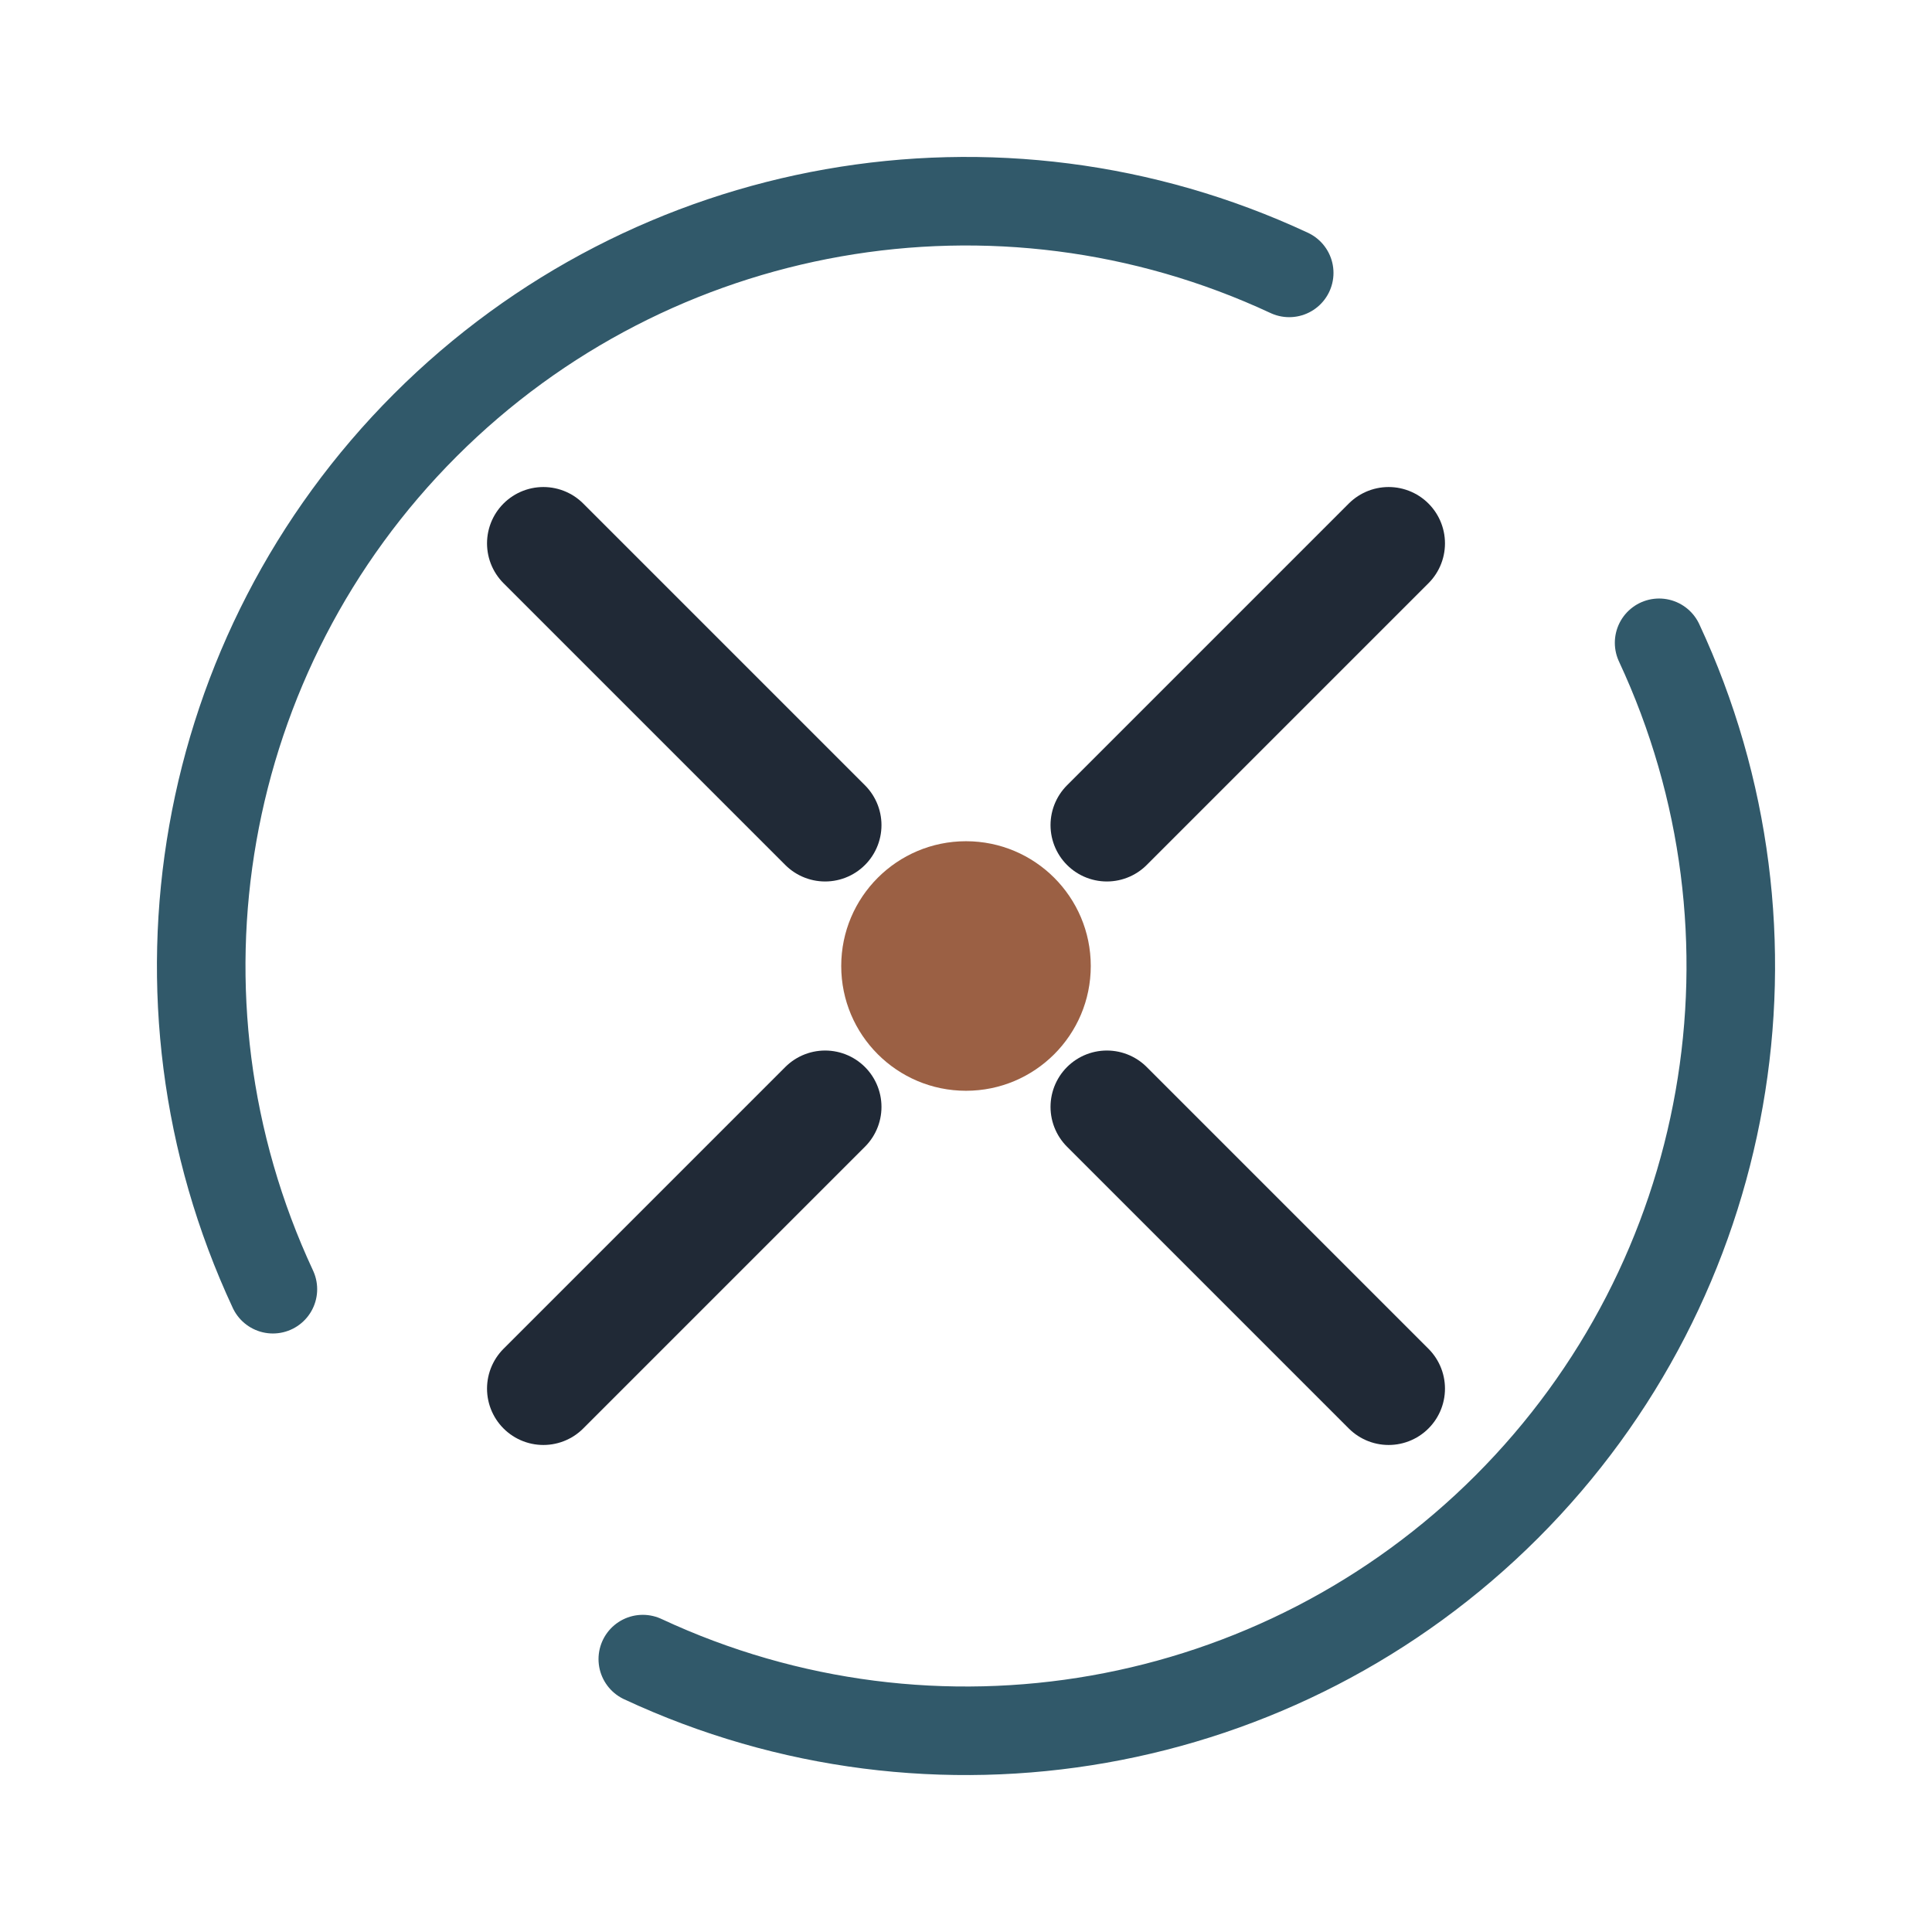
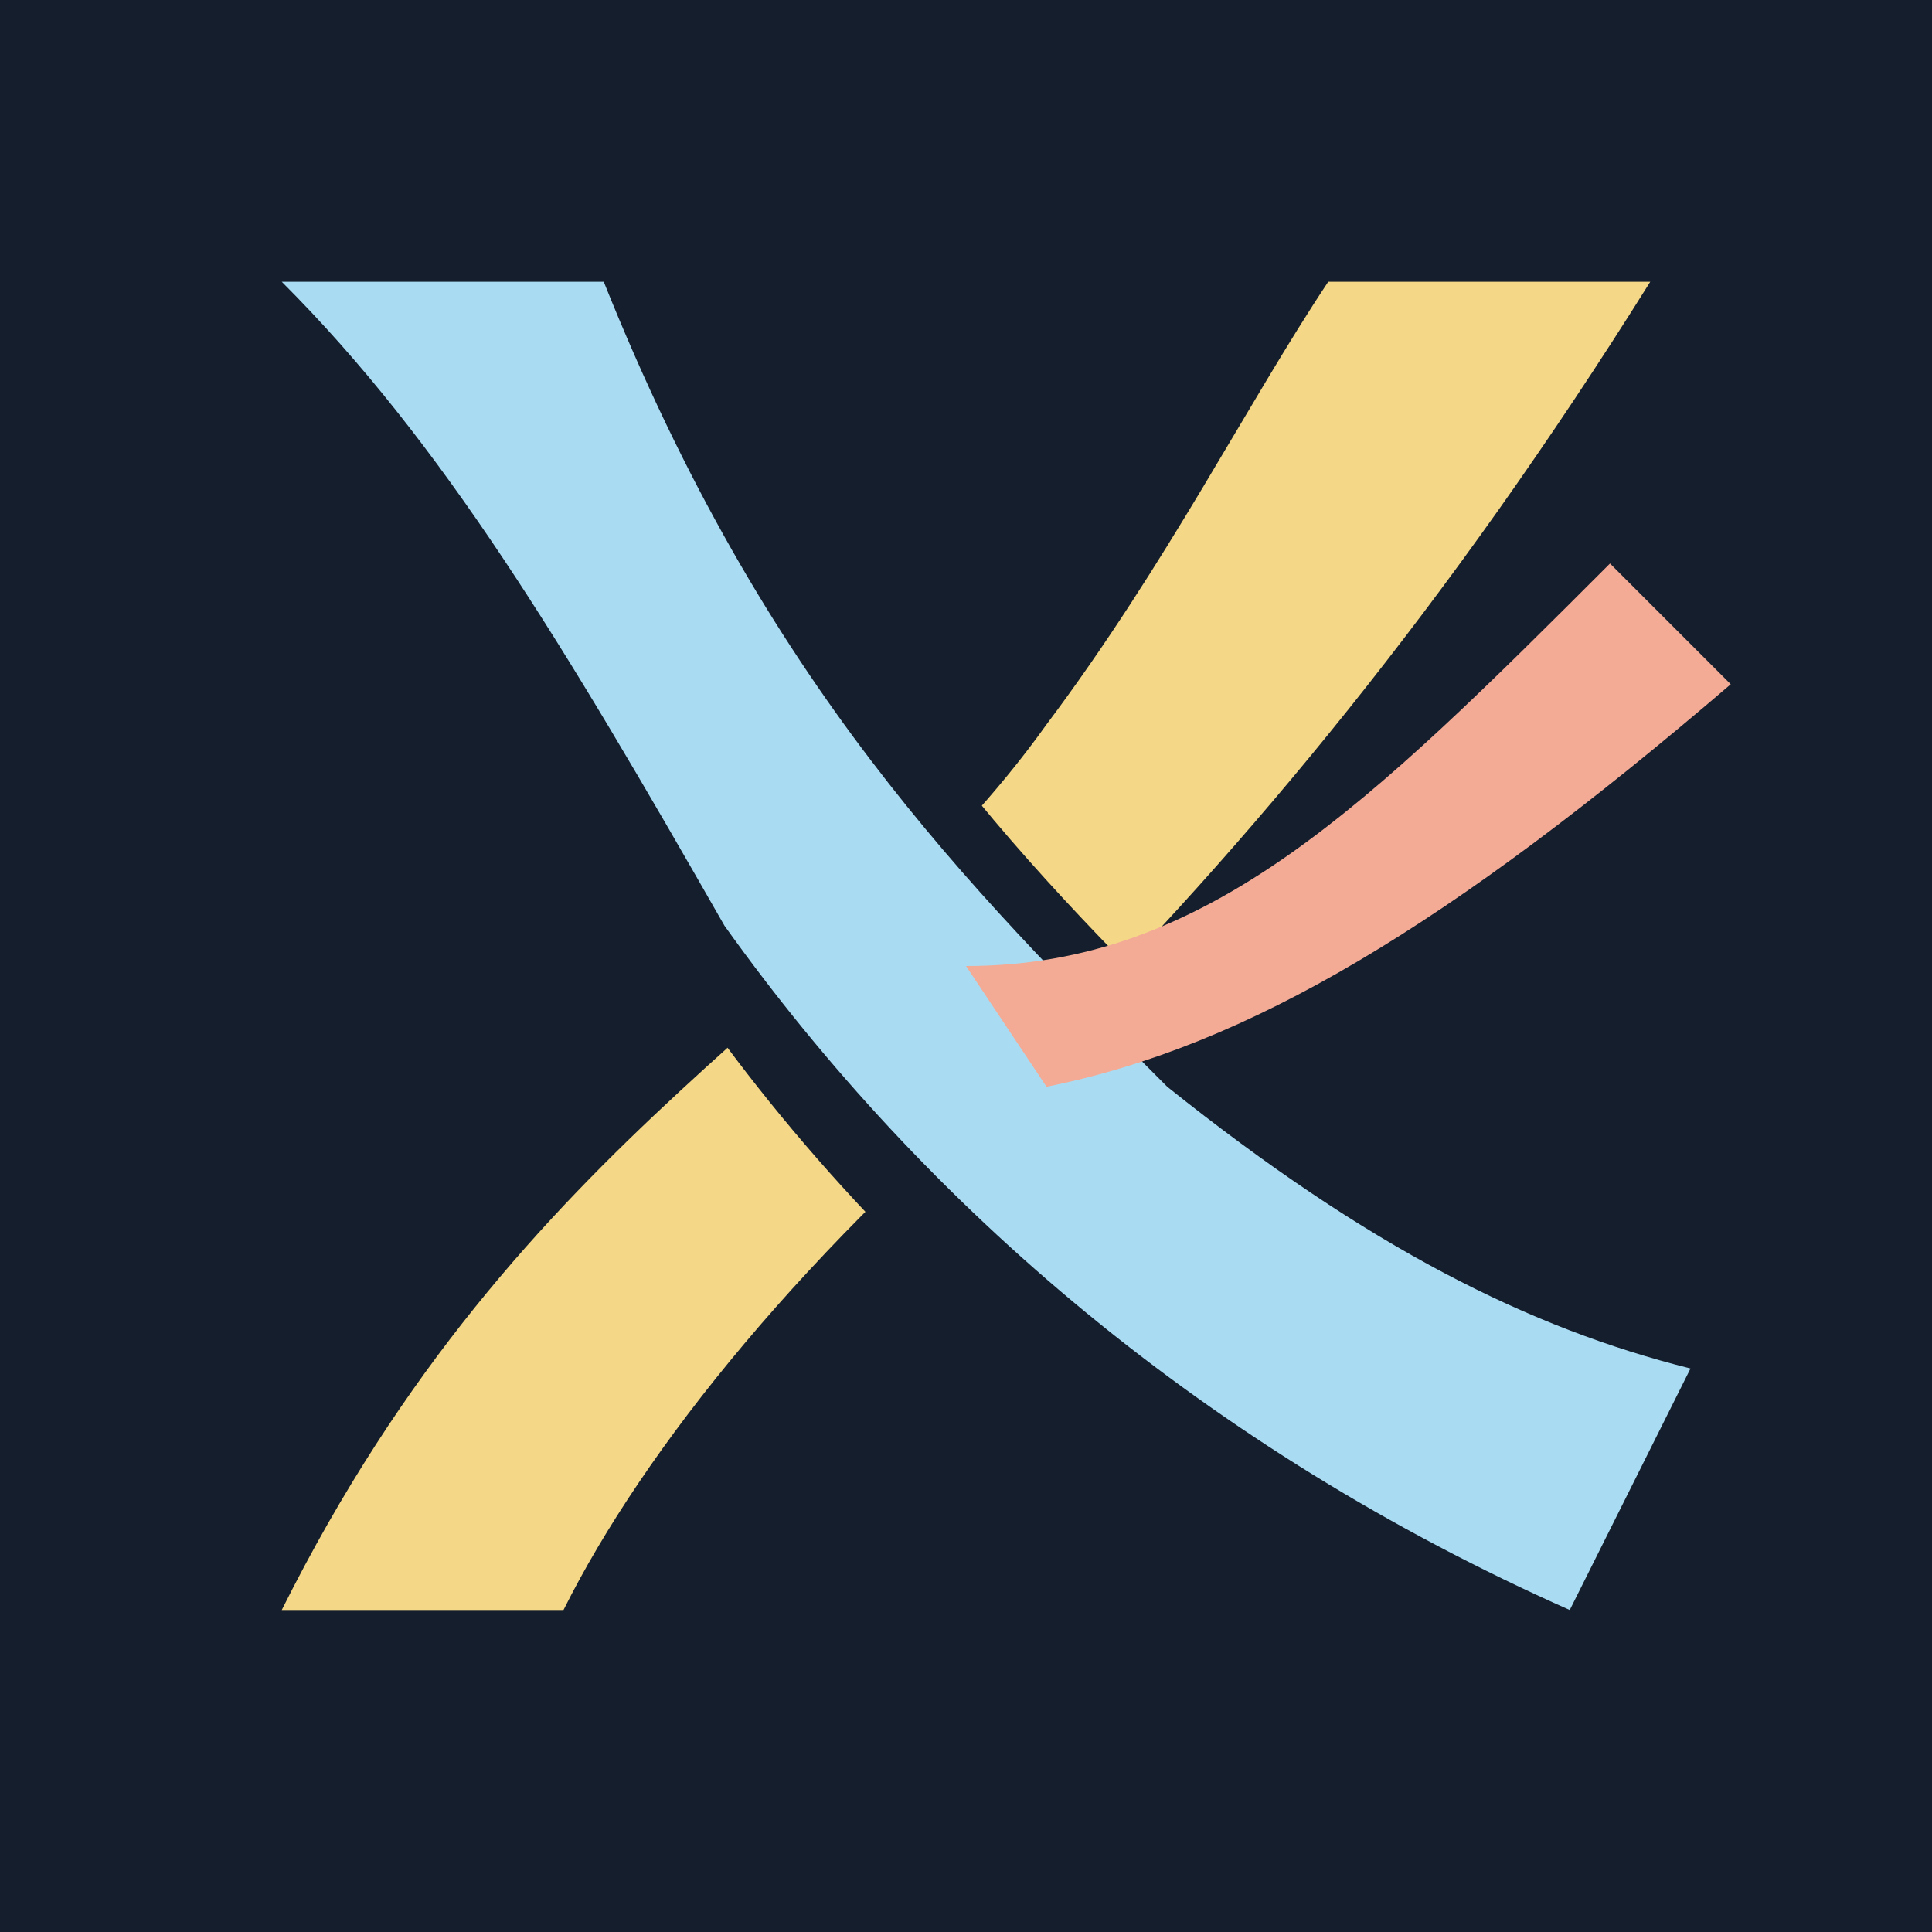
<svg xmlns="http://www.w3.org/2000/svg" viewBox="0 0 48 48" fill="none" role="img" aria-labelledby="title desc">
-   <path d="M41.22 15.97A19 19 0 0 1 15.97 41.22M6.78 32.03A19 19 0 0 1 32.03 6.78" stroke="#31596a" stroke-width="2.2" stroke-linecap="round" />
-   <path d="M13.5 13.5 20.5 20.5M27.5 27.5 34.5 34.5M34.5 13.5 27.5 20.5M20.5 27.5 13.5 34.5" stroke="#202936" stroke-width="2.8" stroke-linecap="round" />
-   <circle cx="24" cy="24" r="3.1" fill="#9b6044" />
+   <path fill="#141e2d" d="M0 0h48v48H0z" />
+   <path fill="#f5d887" d="M7 40C13 28 21 25 26 18C29 14 31 10 33 7H41C36 15 31 21 26 26C20 31 16 36 14 40Z" />
+   <path fill="#141e2d" d="M6 6H16C21 17 25 21 30 26C35 30 40 32 44 33L40 43C29 38 21 31 16 23C12 16 9 11 6 6Z" />
+   <path fill="#a9dcf3" d="M7 7H15C19 17 24 22 29 27C34 31 38 33 42 34L39 40C30 36 23 30 18 23C14 16 11 11 7 7Z" />
+   <path fill="#f3ab96" d="M24 24C30 24 34 20 40 14L43 17C36 23 31 26 26 27Z" />
</svg>
